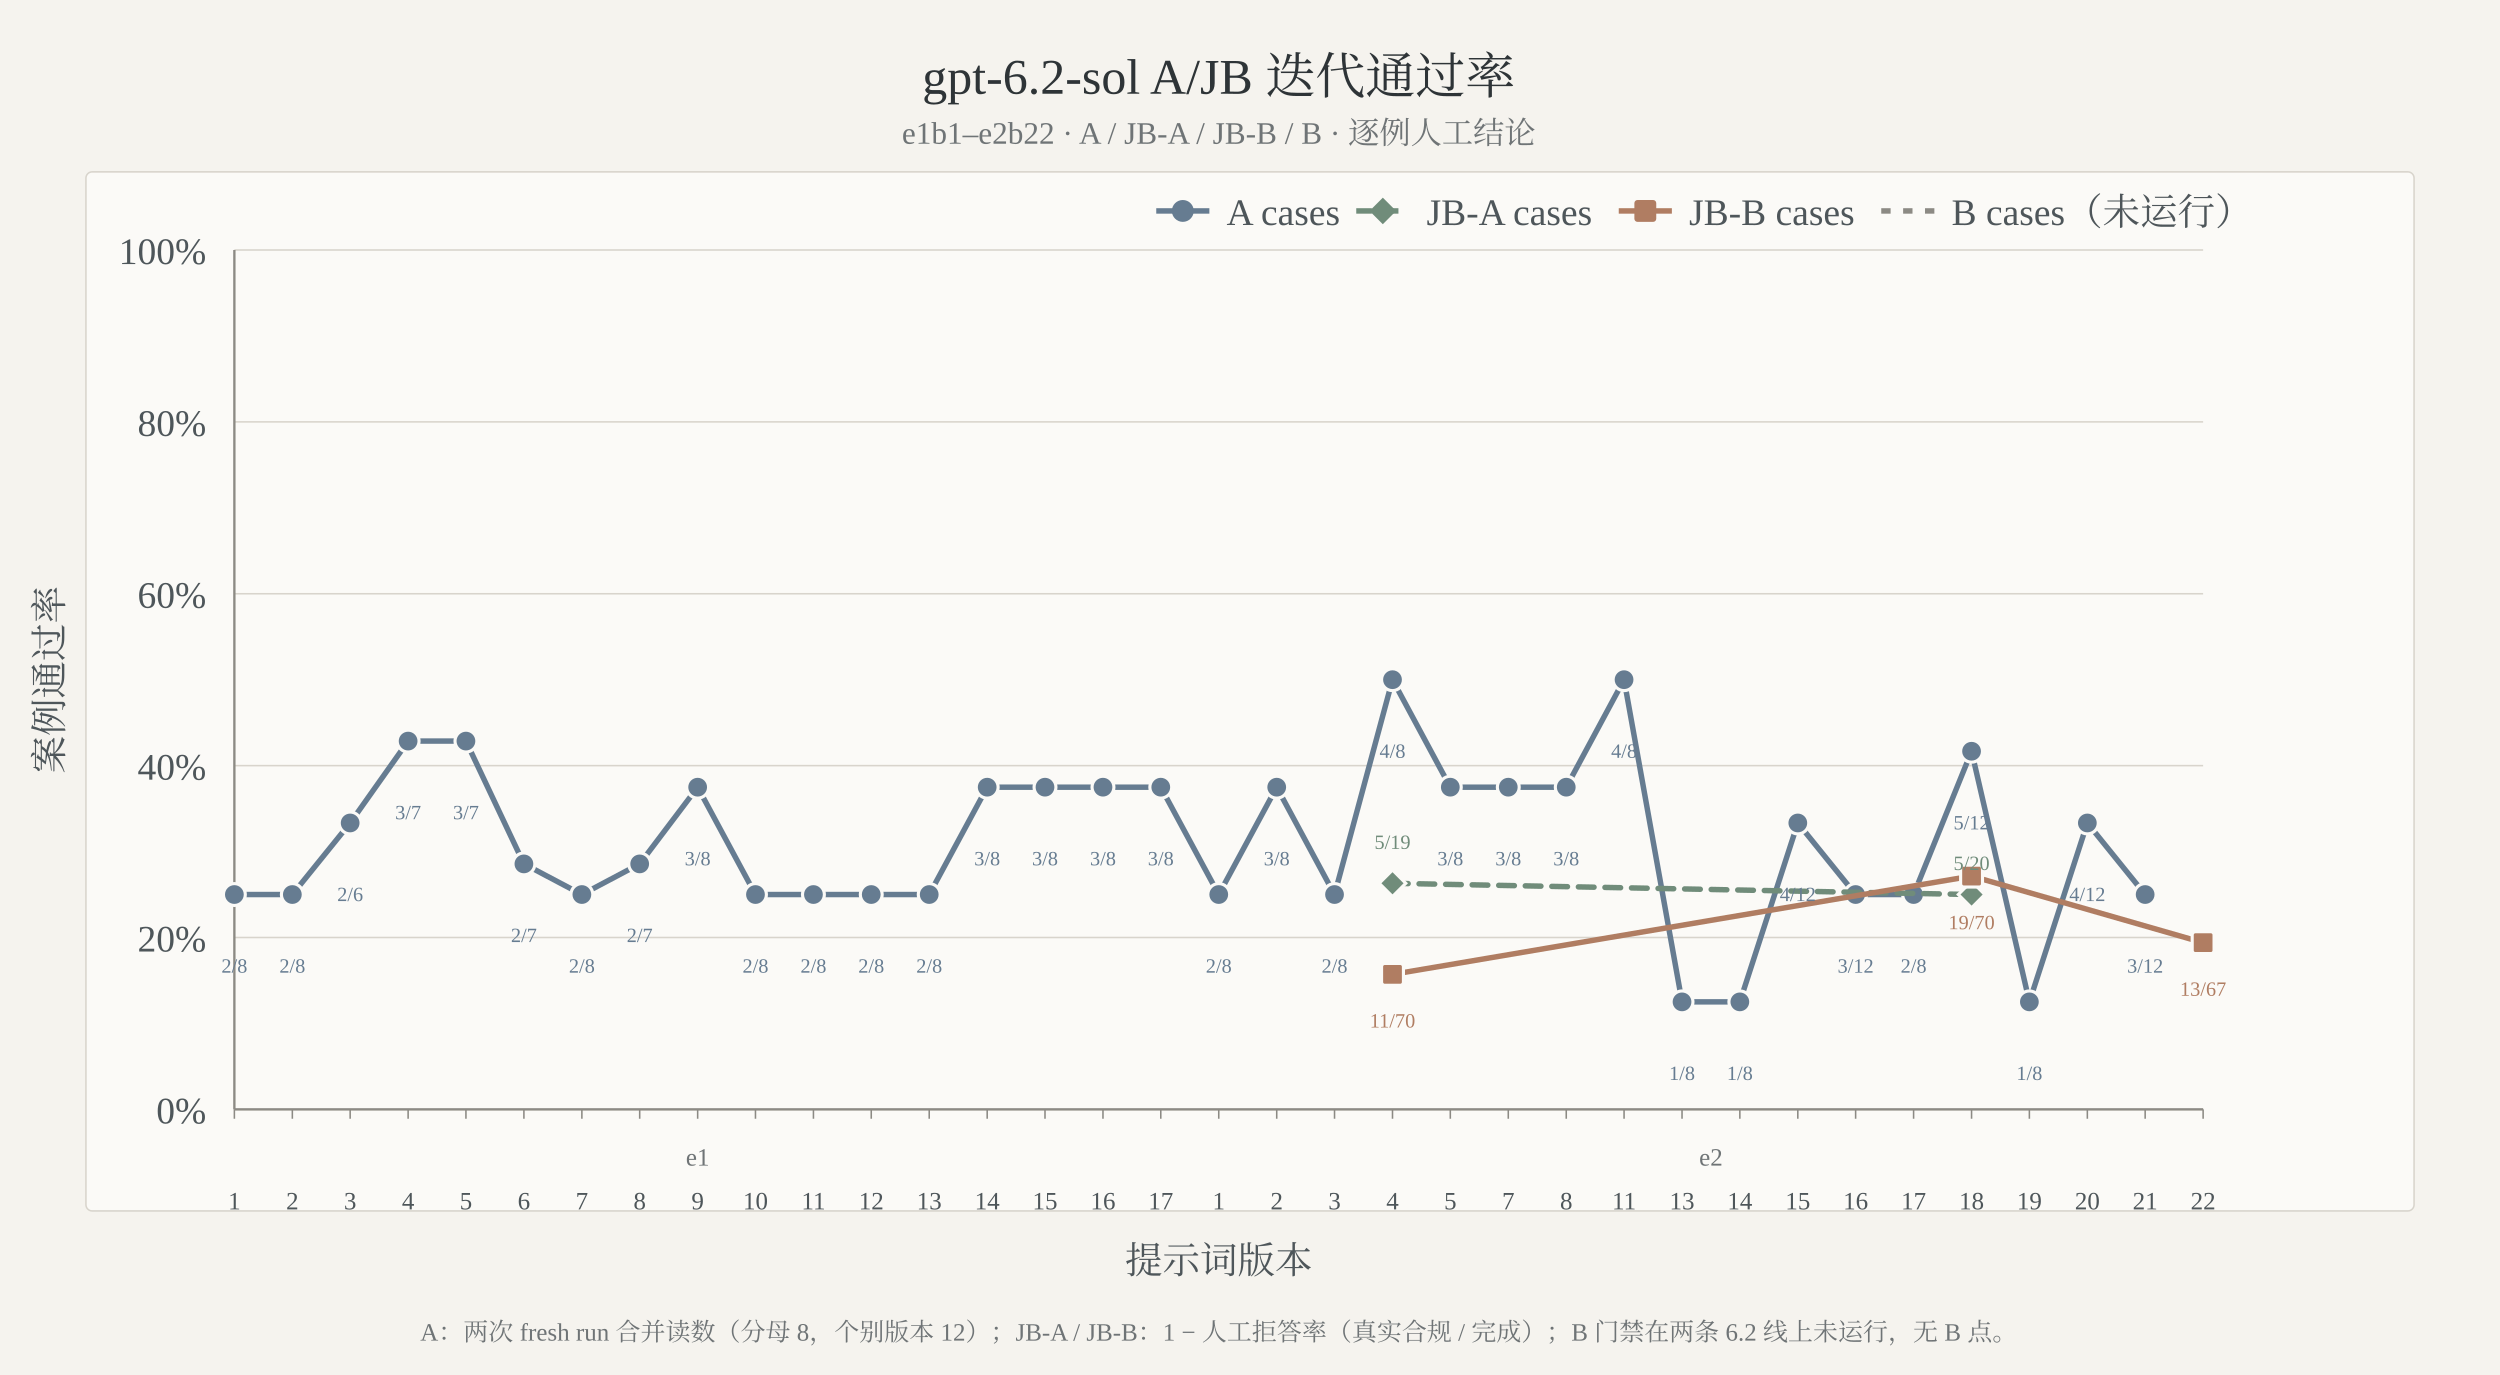
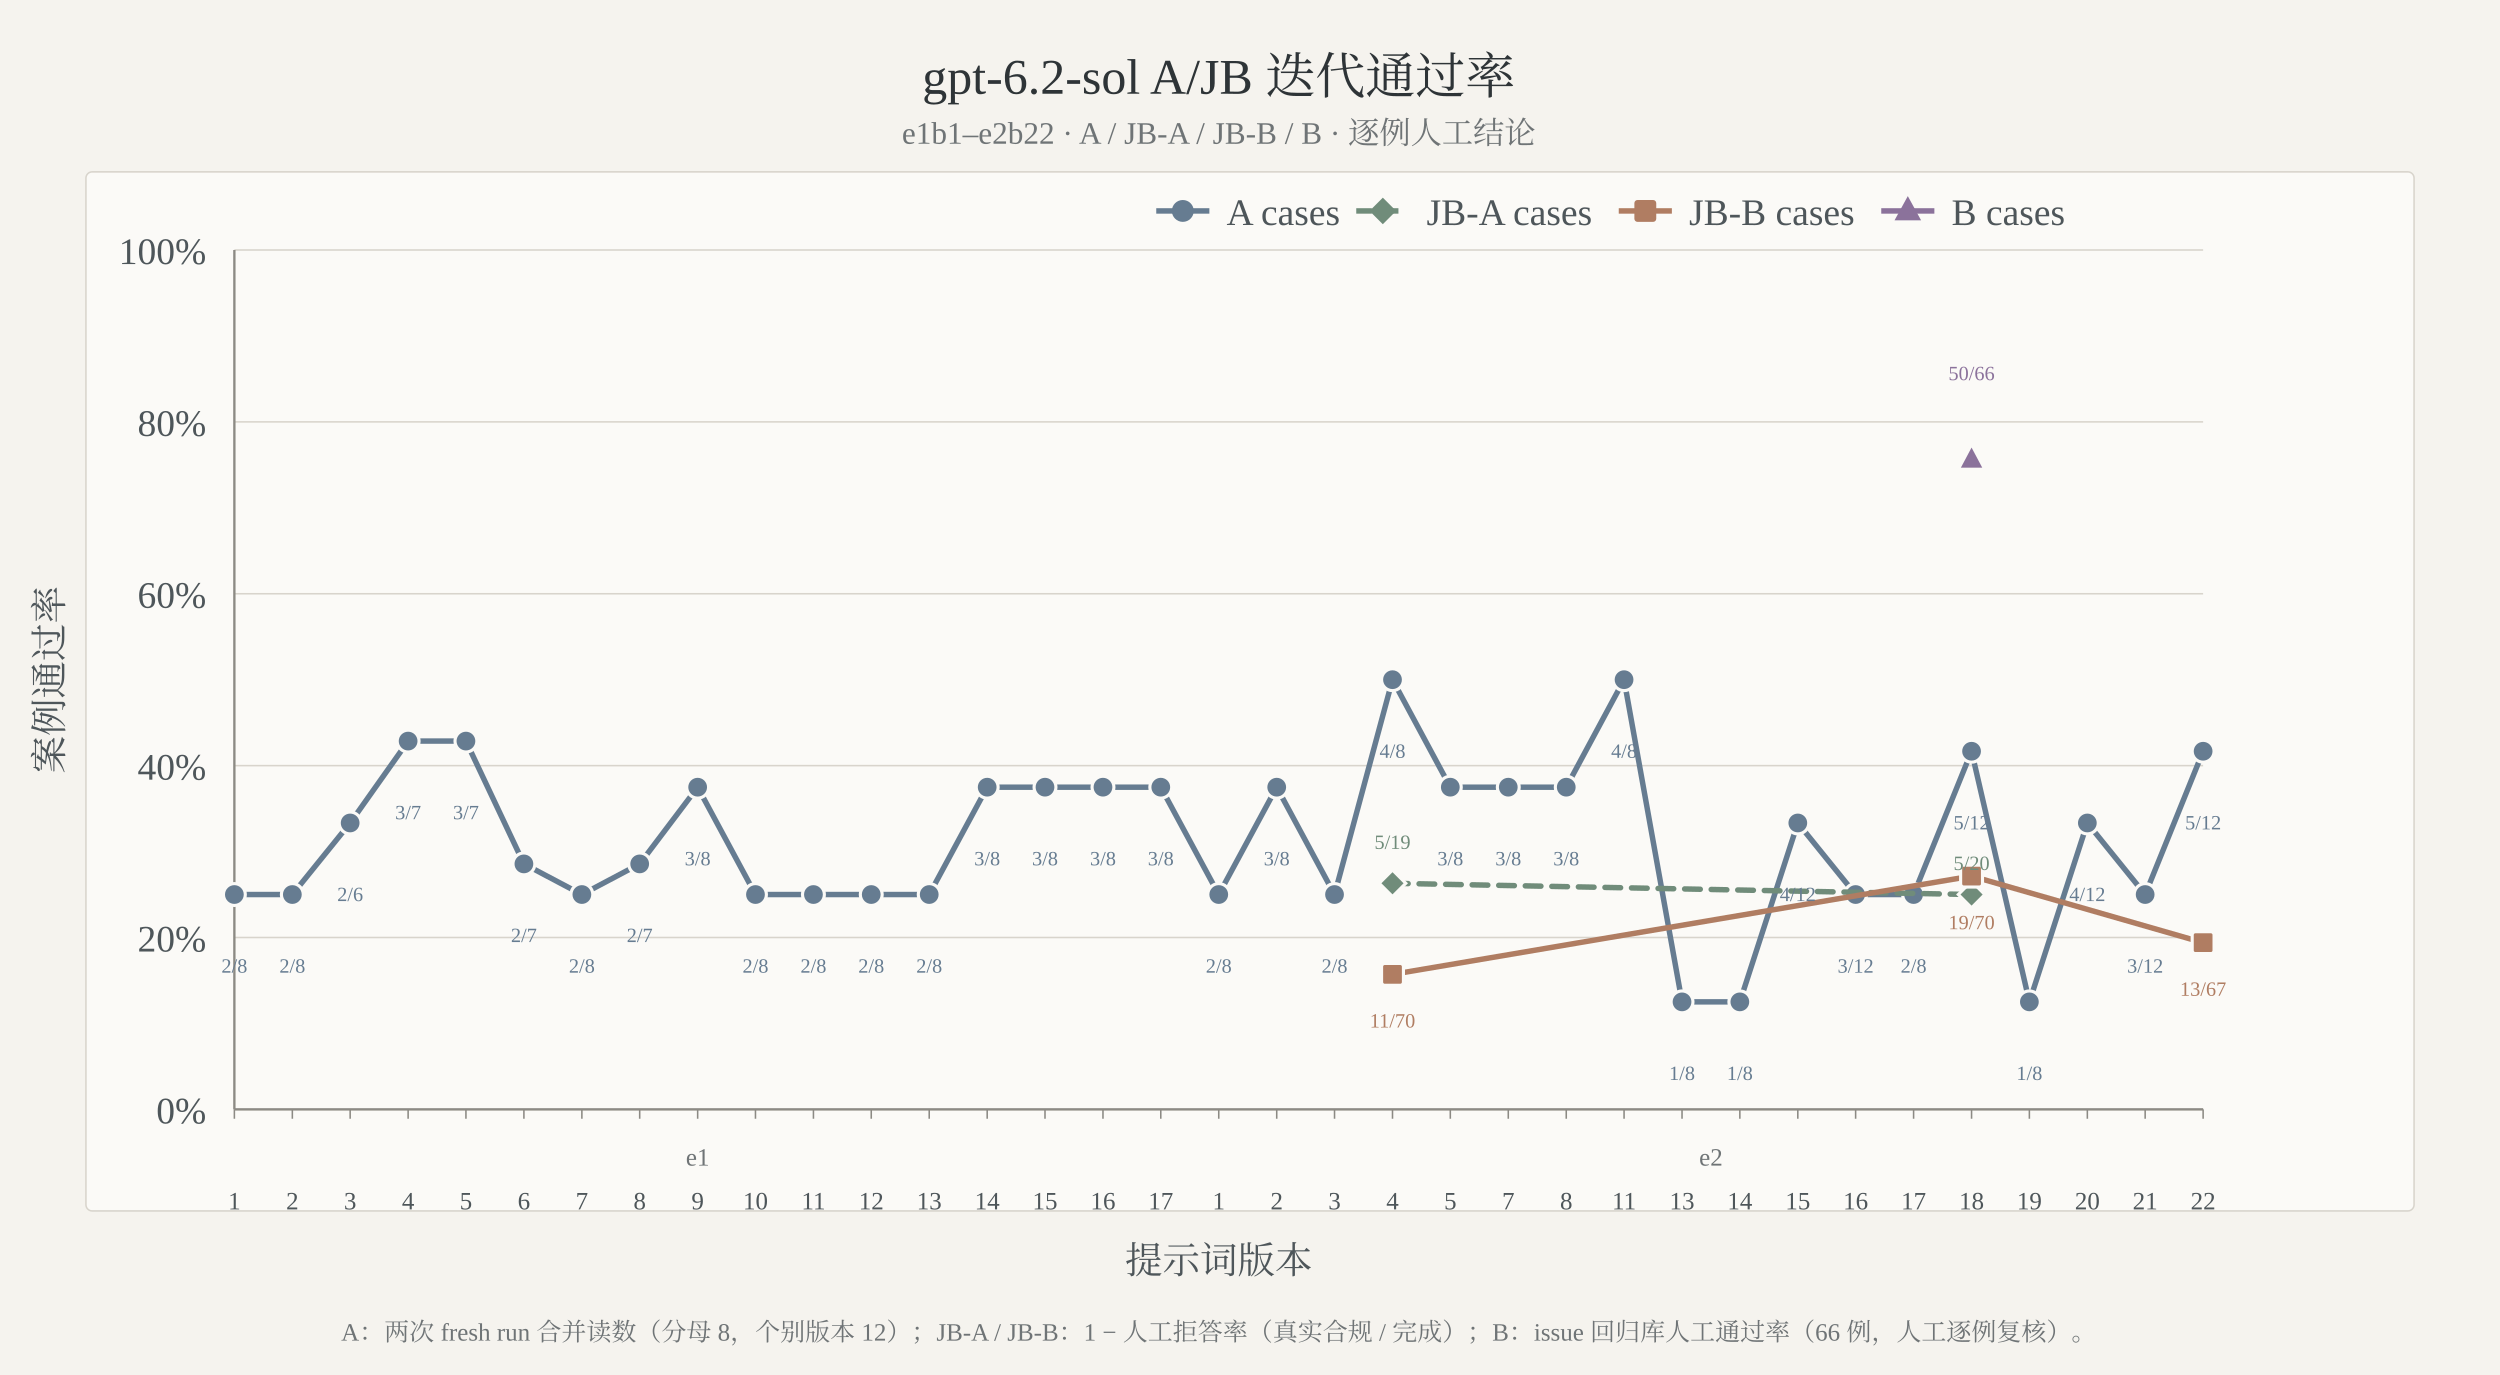
<svg xmlns="http://www.w3.org/2000/svg" width="1600" height="880" viewBox="0 0 1600 880" role="img" aria-labelledby="title desc">
  <rect width="1600" height="880" fill="#F5F3EE" />
  <rect x="55" y="110" width="1490" height="665" rx="4" fill="#FBFAF7" stroke="#D8D4CC" />
  <g font-family="Charter,Georgia,Times New Roman,STSong,Songti SC,Noto Serif CJK SC,serif">
    <text x="780" y="60" text-anchor="middle" font-size="32" font-weight="500" fill="#2E3437">gpt-6.2-sol A/JB 迭代通过率</text>
    <text x="780" y="92" text-anchor="middle" font-size="20" fill="#6F7476">e1b1–e2b22 · A / JB-A / JB-B / B · 逐例人工结论</text>
    <line x1="150.0" y1="710.0" x2="1410.0" y2="710.0" stroke="#D8D4CC" stroke-width="1" />
    <text x="132" y="719.0" text-anchor="end" font-size="24" fill="#4E565A">0%</text>
    <line x1="150.0" y1="600.0" x2="1410.0" y2="600.0" stroke="#D8D4CC" stroke-width="1" />
    <text x="132" y="609.0" text-anchor="end" font-size="24" fill="#4E565A">20%</text>
    <line x1="150.0" y1="490.0" x2="1410.0" y2="490.0" stroke="#D8D4CC" stroke-width="1" />
    <text x="132" y="499.0" text-anchor="end" font-size="24" fill="#4E565A">40%</text>
    <line x1="150.0" y1="380.0" x2="1410.0" y2="380.0" stroke="#D8D4CC" stroke-width="1" />
    <text x="132" y="389.0" text-anchor="end" font-size="24" fill="#4E565A">60%</text>
    <line x1="150.0" y1="270.0" x2="1410.0" y2="270.0" stroke="#D8D4CC" stroke-width="1" />
    <text x="132" y="279.0" text-anchor="end" font-size="24" fill="#4E565A">80%</text>
    <line x1="150.0" y1="160.0" x2="1410.0" y2="160.0" stroke="#D8D4CC" stroke-width="1" />
    <text x="132" y="169.0" text-anchor="end" font-size="24" fill="#4E565A">100%</text>
    <line x1="150.0" y1="160.0" x2="150.0" y2="710.0" stroke="#8C8A84" stroke-width="1.5" />
    <line x1="150.0" y1="710.0" x2="1410.0" y2="710.0" stroke="#8C8A84" stroke-width="1.5" />
    <line x1="150.0" y1="710.0" x2="150.0" y2="716" stroke="#8C8A84" />
    <text x="150.0" y="774" text-anchor="middle" font-size="16" fill="#4E565A">1</text>
    <line x1="187.1" y1="710.0" x2="187.1" y2="716" stroke="#8C8A84" />
    <text x="187.1" y="774" text-anchor="middle" font-size="16" fill="#4E565A">2</text>
    <line x1="224.1" y1="710.0" x2="224.1" y2="716" stroke="#8C8A84" />
    <text x="224.1" y="774" text-anchor="middle" font-size="16" fill="#4E565A">3</text>
    <line x1="261.2" y1="710.0" x2="261.2" y2="716" stroke="#8C8A84" />
    <text x="261.2" y="774" text-anchor="middle" font-size="16" fill="#4E565A">4</text>
    <line x1="298.2" y1="710.0" x2="298.2" y2="716" stroke="#8C8A84" />
    <text x="298.2" y="774" text-anchor="middle" font-size="16" fill="#4E565A">5</text>
    <line x1="335.3" y1="710.0" x2="335.3" y2="716" stroke="#8C8A84" />
    <text x="335.3" y="774" text-anchor="middle" font-size="16" fill="#4E565A">6</text>
    <line x1="372.4" y1="710.0" x2="372.4" y2="716" stroke="#8C8A84" />
    <text x="372.4" y="774" text-anchor="middle" font-size="16" fill="#4E565A">7</text>
    <line x1="409.4" y1="710.0" x2="409.4" y2="716" stroke="#8C8A84" />
    <text x="409.4" y="774" text-anchor="middle" font-size="16" fill="#4E565A">8</text>
    <line x1="446.5" y1="710.0" x2="446.5" y2="716" stroke="#8C8A84" />
    <text x="446.5" y="774" text-anchor="middle" font-size="16" fill="#4E565A">9</text>
    <line x1="483.5" y1="710.0" x2="483.5" y2="716" stroke="#8C8A84" />
    <text x="483.5" y="774" text-anchor="middle" font-size="16" fill="#4E565A">10</text>
    <line x1="520.6" y1="710.0" x2="520.6" y2="716" stroke="#8C8A84" />
    <text x="520.6" y="774" text-anchor="middle" font-size="16" fill="#4E565A">11</text>
    <line x1="557.6" y1="710.0" x2="557.6" y2="716" stroke="#8C8A84" />
    <text x="557.6" y="774" text-anchor="middle" font-size="16" fill="#4E565A">12</text>
    <line x1="594.7" y1="710.0" x2="594.7" y2="716" stroke="#8C8A84" />
    <text x="594.7" y="774" text-anchor="middle" font-size="16" fill="#4E565A">13</text>
    <line x1="631.8" y1="710.0" x2="631.8" y2="716" stroke="#8C8A84" />
    <text x="631.8" y="774" text-anchor="middle" font-size="16" fill="#4E565A">14</text>
    <line x1="668.8" y1="710.0" x2="668.8" y2="716" stroke="#8C8A84" />
    <text x="668.8" y="774" text-anchor="middle" font-size="16" fill="#4E565A">15</text>
    <line x1="705.9" y1="710.0" x2="705.9" y2="716" stroke="#8C8A84" />
    <text x="705.9" y="774" text-anchor="middle" font-size="16" fill="#4E565A">16</text>
    <line x1="742.9" y1="710.0" x2="742.9" y2="716" stroke="#8C8A84" />
    <text x="742.9" y="774" text-anchor="middle" font-size="16" fill="#4E565A">17</text>
    <line x1="780.0" y1="710.0" x2="780.0" y2="716" stroke="#8C8A84" />
    <text x="780.0" y="774" text-anchor="middle" font-size="16" fill="#4E565A">1</text>
    <line x1="817.1" y1="710.0" x2="817.1" y2="716" stroke="#8C8A84" />
    <text x="817.1" y="774" text-anchor="middle" font-size="16" fill="#4E565A">2</text>
    <line x1="854.1" y1="710.0" x2="854.1" y2="716" stroke="#8C8A84" />
    <text x="854.1" y="774" text-anchor="middle" font-size="16" fill="#4E565A">3</text>
    <line x1="891.2" y1="710.0" x2="891.2" y2="716" stroke="#8C8A84" />
    <text x="891.2" y="774" text-anchor="middle" font-size="16" fill="#4E565A">4</text>
    <line x1="928.2" y1="710.0" x2="928.2" y2="716" stroke="#8C8A84" />
    <text x="928.2" y="774" text-anchor="middle" font-size="16" fill="#4E565A">5</text>
    <line x1="965.3" y1="710.0" x2="965.3" y2="716" stroke="#8C8A84" />
    <text x="965.3" y="774" text-anchor="middle" font-size="16" fill="#4E565A">7</text>
    <line x1="1002.4" y1="710.0" x2="1002.4" y2="716" stroke="#8C8A84" />
    <text x="1002.4" y="774" text-anchor="middle" font-size="16" fill="#4E565A">8</text>
    <line x1="1039.4" y1="710.0" x2="1039.4" y2="716" stroke="#8C8A84" />
    <text x="1039.4" y="774" text-anchor="middle" font-size="16" fill="#4E565A">11</text>
    <line x1="1076.5" y1="710.0" x2="1076.5" y2="716" stroke="#8C8A84" />
    <text x="1076.5" y="774" text-anchor="middle" font-size="16" fill="#4E565A">13</text>
    <line x1="1113.5" y1="710.0" x2="1113.5" y2="716" stroke="#8C8A84" />
    <text x="1113.5" y="774" text-anchor="middle" font-size="16" fill="#4E565A">14</text>
    <line x1="1150.6" y1="710.0" x2="1150.6" y2="716" stroke="#8C8A84" />
    <text x="1150.6" y="774" text-anchor="middle" font-size="16" fill="#4E565A">15</text>
    <line x1="1187.6" y1="710.0" x2="1187.6" y2="716" stroke="#8C8A84" />
    <text x="1187.6" y="774" text-anchor="middle" font-size="16" fill="#4E565A">16</text>
    <line x1="1224.7" y1="710.0" x2="1224.7" y2="716" stroke="#8C8A84" />
    <text x="1224.7" y="774" text-anchor="middle" font-size="16" fill="#4E565A">17</text>
    <line x1="1261.8" y1="710.0" x2="1261.8" y2="716" stroke="#8C8A84" />
    <text x="1261.8" y="774" text-anchor="middle" font-size="16" fill="#4E565A">18</text>
    <line x1="1298.8" y1="710.0" x2="1298.8" y2="716" stroke="#8C8A84" />
    <text x="1298.8" y="774" text-anchor="middle" font-size="16" fill="#4E565A">19</text>
    <line x1="1335.9" y1="710.0" x2="1335.9" y2="716" stroke="#8C8A84" />
    <text x="1335.9" y="774" text-anchor="middle" font-size="16" fill="#4E565A">20</text>
    <line x1="1372.9" y1="710.0" x2="1372.9" y2="716" stroke="#8C8A84" />
    <text x="1372.9" y="774" text-anchor="middle" font-size="16" fill="#4E565A">21</text>
    <line x1="1410.0" y1="710.0" x2="1410.0" y2="716" stroke="#8C8A84" />
    <text x="1410.0" y="774" text-anchor="middle" font-size="16" fill="#4E565A">22</text>
    <text x="446.5" y="746" text-anchor="middle" font-size="16" fill="#6F7476">e1</text>
    <text x="1095.0" y="746" text-anchor="middle" font-size="16" fill="#6F7476">e2</text>
    <text x="780" y="815" text-anchor="middle" font-size="24" fill="#4E565A">提示词版本</text>
    <text x="40" y="435" transform="rotate(-90 40 435)" text-anchor="middle" font-size="24" fill="#4E565A">案例通过率</text>
-     <polyline points="150.0,572.5 187.1,572.5 224.1,526.7 261.2,474.3 298.2,474.3 335.3,552.9 372.4,572.5 409.4,552.9 446.5,503.8 483.5,572.5 520.6,572.5 557.6,572.5 594.7,572.5 631.8,503.8 668.8,503.8 705.9,503.8 742.9,503.8 780.0,572.5 817.1,503.8 854.1,572.5 891.2,435.0 928.2,503.8 965.3,503.8 1002.4,503.8 1039.4,435.0 1076.5,641.2 1113.5,641.2 1150.6,526.7 1187.6,572.5 1224.7,572.5 1261.8,480.8 1298.8,641.2 1335.9,526.7 1372.9,572.5" fill="none" stroke="#667C91" stroke-width="3.5" stroke-linecap="round" stroke-linejoin="round" />
+     <polyline points="150.0,572.5 187.1,572.5 224.1,526.7 261.2,474.3 298.2,474.3 335.3,552.9 372.4,572.5 409.4,552.9 446.5,503.8 483.5,572.5 520.6,572.5 557.6,572.5 594.7,572.5 631.8,503.8 668.8,503.8 705.9,503.8 742.9,503.8 780.0,572.5 817.1,503.8 854.1,572.5 891.2,435.0 928.2,503.8 965.3,503.8 1002.4,503.8 1039.4,435.0 1076.5,641.2 1113.5,641.2 1150.6,526.7 1187.6,572.5 1224.7,572.5 1261.8,480.8 1298.8,641.2 1335.9,526.7 1372.9,572.5 1410.0,480.8" fill="none" stroke="#667C91" stroke-width="3.5" stroke-linecap="round" stroke-linejoin="round" />
    <circle cx="150.0" cy="572.5" r="7" fill="#667C91" stroke="#FBFAF7" stroke-width="2" />
    <circle cx="187.1" cy="572.5" r="7" fill="#667C91" stroke="#FBFAF7" stroke-width="2" />
    <circle cx="224.1" cy="526.7" r="7" fill="#667C91" stroke="#FBFAF7" stroke-width="2" />
    <circle cx="261.2" cy="474.3" r="7" fill="#667C91" stroke="#FBFAF7" stroke-width="2" />
    <circle cx="298.2" cy="474.3" r="7" fill="#667C91" stroke="#FBFAF7" stroke-width="2" />
    <circle cx="335.3" cy="552.9" r="7" fill="#667C91" stroke="#FBFAF7" stroke-width="2" />
    <circle cx="372.4" cy="572.5" r="7" fill="#667C91" stroke="#FBFAF7" stroke-width="2" />
    <circle cx="409.4" cy="552.9" r="7" fill="#667C91" stroke="#FBFAF7" stroke-width="2" />
    <circle cx="446.5" cy="503.8" r="7" fill="#667C91" stroke="#FBFAF7" stroke-width="2" />
    <circle cx="483.5" cy="572.5" r="7" fill="#667C91" stroke="#FBFAF7" stroke-width="2" />
    <circle cx="520.6" cy="572.5" r="7" fill="#667C91" stroke="#FBFAF7" stroke-width="2" />
    <circle cx="557.6" cy="572.5" r="7" fill="#667C91" stroke="#FBFAF7" stroke-width="2" />
    <circle cx="594.7" cy="572.5" r="7" fill="#667C91" stroke="#FBFAF7" stroke-width="2" />
    <circle cx="631.8" cy="503.8" r="7" fill="#667C91" stroke="#FBFAF7" stroke-width="2" />
    <circle cx="668.8" cy="503.8" r="7" fill="#667C91" stroke="#FBFAF7" stroke-width="2" />
    <circle cx="705.9" cy="503.8" r="7" fill="#667C91" stroke="#FBFAF7" stroke-width="2" />
    <circle cx="742.9" cy="503.8" r="7" fill="#667C91" stroke="#FBFAF7" stroke-width="2" />
    <circle cx="780.0" cy="572.5" r="7" fill="#667C91" stroke="#FBFAF7" stroke-width="2" />
    <circle cx="817.1" cy="503.8" r="7" fill="#667C91" stroke="#FBFAF7" stroke-width="2" />
    <circle cx="854.1" cy="572.5" r="7" fill="#667C91" stroke="#FBFAF7" stroke-width="2" />
    <circle cx="891.2" cy="435.0" r="7" fill="#667C91" stroke="#FBFAF7" stroke-width="2" />
    <circle cx="928.2" cy="503.8" r="7" fill="#667C91" stroke="#FBFAF7" stroke-width="2" />
    <circle cx="965.3" cy="503.8" r="7" fill="#667C91" stroke="#FBFAF7" stroke-width="2" />
    <circle cx="1002.4" cy="503.8" r="7" fill="#667C91" stroke="#FBFAF7" stroke-width="2" />
    <circle cx="1039.4" cy="435.0" r="7" fill="#667C91" stroke="#FBFAF7" stroke-width="2" />
    <circle cx="1076.5" cy="641.2" r="7" fill="#667C91" stroke="#FBFAF7" stroke-width="2" />
    <circle cx="1113.5" cy="641.2" r="7" fill="#667C91" stroke="#FBFAF7" stroke-width="2" />
    <circle cx="1150.6" cy="526.7" r="7" fill="#667C91" stroke="#FBFAF7" stroke-width="2" />
    <circle cx="1187.6" cy="572.5" r="7" fill="#667C91" stroke="#FBFAF7" stroke-width="2" />
    <circle cx="1224.7" cy="572.5" r="7" fill="#667C91" stroke="#FBFAF7" stroke-width="2" />
    <circle cx="1261.8" cy="480.8" r="7" fill="#667C91" stroke="#FBFAF7" stroke-width="2" />
    <circle cx="1298.8" cy="641.2" r="7" fill="#667C91" stroke="#FBFAF7" stroke-width="2" />
    <circle cx="1335.9" cy="526.7" r="7" fill="#667C91" stroke="#FBFAF7" stroke-width="2" />
    <circle cx="1372.9" cy="572.5" r="7" fill="#667C91" stroke="#FBFAF7" stroke-width="2" />
+     <circle cx="1410.0" cy="480.8" r="7" fill="#667C91" stroke="#FBFAF7" stroke-width="2" />
    <polyline points="891.2,565.3 1261.8,572.5" fill="none" stroke="#708C7A" stroke-width="3.5" stroke-linecap="round" stroke-linejoin="round" stroke-dasharray="10 7" />
    <polygon points="891.2,556.8 899.7,565.3 891.2,573.8 882.7,565.3" fill="#708C7A" stroke="#FBFAF7" stroke-width="2" />
    <polygon points="1261.8,564.0 1270.3,572.5 1261.8,581.0 1253.3,572.5" fill="#708C7A" stroke="#FBFAF7" stroke-width="2" />
    <polyline points="891.2,623.6 1261.8,560.7 1410.0,603.3" fill="none" stroke="#B07D62" stroke-width="3.5" stroke-linecap="round" stroke-linejoin="round" />
    <rect x="884.2" y="616.6" width="14" height="14" rx="2" fill="#B07D62" stroke="#FBFAF7" stroke-width="2" />
    <rect x="1254.8" y="553.7" width="14" height="14" rx="2" fill="#B07D62" stroke="#FBFAF7" stroke-width="2" />
    <rect x="1403.0" y="596.3" width="14" height="14" rx="2" fill="#B07D62" stroke="#FBFAF7" stroke-width="2" />
+     <polyline points="1261.8,293.3" fill="none" stroke="#8B729B" stroke-width="3.5" stroke-linecap="round" stroke-linejoin="round" />
+     <polygon points="1261.8,284.3 1270.3,300.3 1253.3,300.3" fill="#8B729B" stroke="#FBFAF7" stroke-width="2" />
    <text x="150.0" y="622.5" text-anchor="middle" font-size="13" font-weight="500" fill="#667C91">2/8</text>
    <text x="187.1" y="622.5" text-anchor="middle" font-size="13" font-weight="500" fill="#667C91">2/8</text>
    <text x="224.1" y="576.7" text-anchor="middle" font-size="13" font-weight="500" fill="#667C91">2/6</text>
    <text x="261.2" y="524.3" text-anchor="middle" font-size="13" font-weight="500" fill="#667C91">3/7</text>
    <text x="298.2" y="524.3" text-anchor="middle" font-size="13" font-weight="500" fill="#667C91">3/7</text>
    <text x="335.3" y="602.9" text-anchor="middle" font-size="13" font-weight="500" fill="#667C91">2/7</text>
    <text x="372.4" y="622.5" text-anchor="middle" font-size="13" font-weight="500" fill="#667C91">2/8</text>
    <text x="409.4" y="602.9" text-anchor="middle" font-size="13" font-weight="500" fill="#667C91">2/7</text>
    <text x="446.5" y="553.8" text-anchor="middle" font-size="13" font-weight="500" fill="#667C91">3/8</text>
    <text x="483.5" y="622.5" text-anchor="middle" font-size="13" font-weight="500" fill="#667C91">2/8</text>
    <text x="520.6" y="622.5" text-anchor="middle" font-size="13" font-weight="500" fill="#667C91">2/8</text>
    <text x="557.6" y="622.5" text-anchor="middle" font-size="13" font-weight="500" fill="#667C91">2/8</text>
    <text x="594.7" y="622.5" text-anchor="middle" font-size="13" font-weight="500" fill="#667C91">2/8</text>
    <text x="631.8" y="553.8" text-anchor="middle" font-size="13" font-weight="500" fill="#667C91">3/8</text>
    <text x="668.8" y="553.8" text-anchor="middle" font-size="13" font-weight="500" fill="#667C91">3/8</text>
    <text x="705.9" y="553.8" text-anchor="middle" font-size="13" font-weight="500" fill="#667C91">3/8</text>
    <text x="742.9" y="553.8" text-anchor="middle" font-size="13" font-weight="500" fill="#667C91">3/8</text>
    <text x="780.0" y="622.5" text-anchor="middle" font-size="13" font-weight="500" fill="#667C91">2/8</text>
    <text x="817.1" y="553.8" text-anchor="middle" font-size="13" font-weight="500" fill="#667C91">3/8</text>
    <text x="854.1" y="622.5" text-anchor="middle" font-size="13" font-weight="500" fill="#667C91">2/8</text>
    <text x="891.2" y="485.0" text-anchor="middle" font-size="13" font-weight="500" fill="#667C91">4/8</text>
    <text x="891.2" y="543.3" text-anchor="middle" font-size="13" font-weight="500" fill="#708C7A">5/19</text>
    <text x="891.2" y="657.6" text-anchor="middle" font-size="13" font-weight="500" fill="#B07D62">11/70</text>
    <text x="928.2" y="553.8" text-anchor="middle" font-size="13" font-weight="500" fill="#667C91">3/8</text>
    <text x="965.3" y="553.8" text-anchor="middle" font-size="13" font-weight="500" fill="#667C91">3/8</text>
    <text x="1002.4" y="553.8" text-anchor="middle" font-size="13" font-weight="500" fill="#667C91">3/8</text>
    <text x="1039.4" y="485.0" text-anchor="middle" font-size="13" font-weight="500" fill="#667C91">4/8</text>
    <text x="1076.5" y="691.2" text-anchor="middle" font-size="13" font-weight="500" fill="#667C91">1/8</text>
    <text x="1113.5" y="691.2" text-anchor="middle" font-size="13" font-weight="500" fill="#667C91">1/8</text>
    <text x="1150.6" y="576.7" text-anchor="middle" font-size="13" font-weight="500" fill="#667C91">4/12</text>
    <text x="1187.6" y="622.5" text-anchor="middle" font-size="13" font-weight="500" fill="#667C91">3/12</text>
    <text x="1224.7" y="622.5" text-anchor="middle" font-size="13" font-weight="500" fill="#667C91">2/8</text>
+     <text x="1261.8" y="243.3" text-anchor="middle" font-size="13" font-weight="500" fill="#8B729B">50/66</text>
    <text x="1261.8" y="530.8" text-anchor="middle" font-size="13" font-weight="500" fill="#667C91">5/12</text>
    <text x="1261.8" y="556.8" text-anchor="middle" font-size="13" font-weight="500" fill="#708C7A">5/20</text>
    <text x="1261.8" y="594.7" text-anchor="middle" font-size="13" font-weight="500" fill="#B07D62">19/70</text>
    <text x="1298.8" y="691.2" text-anchor="middle" font-size="13" font-weight="500" fill="#667C91">1/8</text>
    <text x="1335.9" y="576.7" text-anchor="middle" font-size="13" font-weight="500" fill="#667C91">4/12</text>
    <text x="1372.9" y="622.5" text-anchor="middle" font-size="13" font-weight="500" fill="#667C91">3/12</text>
+     <text x="1410.0" y="530.8" text-anchor="middle" font-size="13" font-weight="500" fill="#667C91">5/12</text>
    <text x="1410.0" y="637.3" text-anchor="middle" font-size="13" font-weight="500" fill="#B07D62">13/67</text>
    <line x1="740.0" y1="135" x2="774.0" y2="135" stroke="#667C91" stroke-width="3.5" />
    <circle cx="757.0" cy="135" r="7" fill="#667C91" />
    <text x="785.0" y="144" font-size="24" fill="#4E565A">A cases</text>
    <line x1="868.0" y1="135" x2="902.0" y2="135" stroke="#708C7A" stroke-width="3.5" stroke-dasharray="10 7" />
    <polygon points="885.0,126.5 893.5,135 885.0,143.5 876.5,135" fill="#708C7A" />
    <text x="913.0" y="144" font-size="24" fill="#4E565A">JB-A cases</text>
    <line x1="1036.0" y1="135" x2="1070.0" y2="135" stroke="#B07D62" stroke-width="3.5" />
    <rect x="1046.0" y="128" width="14" height="14" rx="2" fill="#B07D62" />
    <text x="1081.0" y="144" font-size="24" fill="#4E565A">JB-B cases</text>
-     <line x1="1204.0" y1="135" x2="1238.0" y2="135" stroke="#8C8A84" stroke-width="3.5" stroke-dasharray="6 8" />
-     <text x="1249.0" y="144" font-size="24" fill="#4E565A">B cases（未运行）</text>
-     <text x="780" y="858" text-anchor="middle" font-size="16" fill="#6F7476">A：两次 fresh run 合并读数（分母 8，个别版本 12）；JB-A / JB-B：1 − 人工拒答率（真实合规 / 完成）；B 门禁在两条 6.2 线上未运行，无 B 点。</text>
+     <line x1="1204.0" y1="135" x2="1238.0" y2="135" stroke="#8B729B" stroke-width="3.5" />
+     <polygon points="1221.0,125.5 1229.5,141 1212.5,141" fill="#8B729B" />
+     <text x="1249.0" y="144" font-size="24" fill="#4E565A">B cases</text>
+     <text x="780" y="858" text-anchor="middle" font-size="16" fill="#6F7476">A：两次 fresh run 合并读数（分母 8，个别版本 12）；JB-A / JB-B：1 − 人工拒答率（真实合规 / 完成）；B：issue 回归库人工通过率（66 例，人工逐例复核）。</text>
  </g>
</svg>
